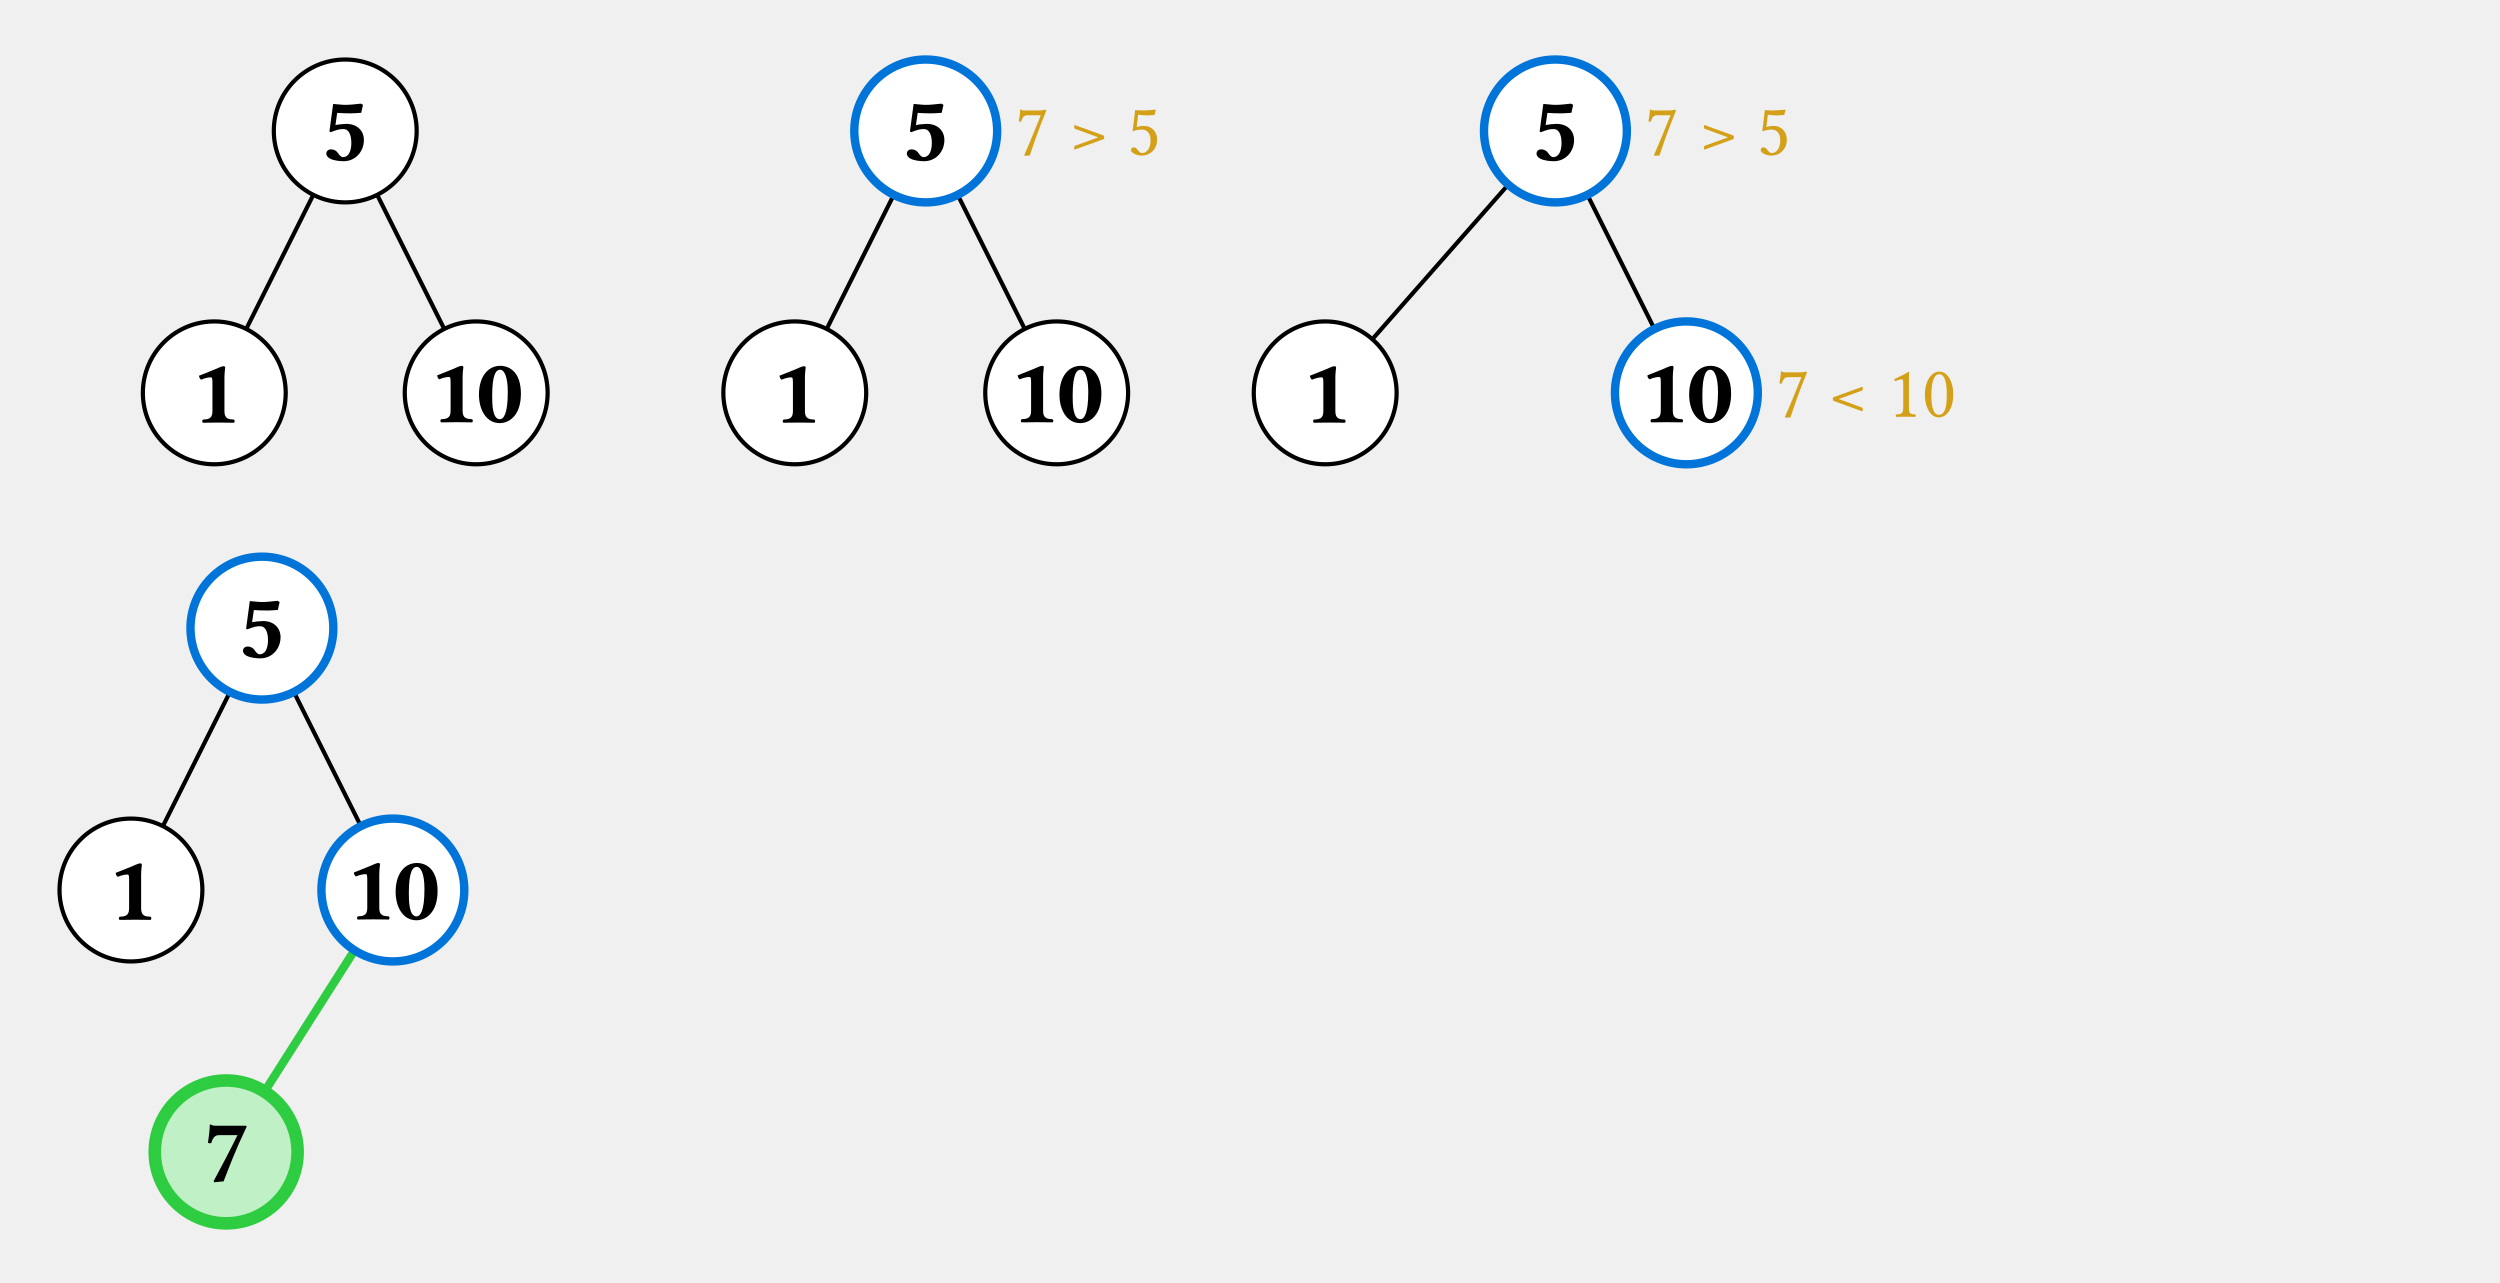
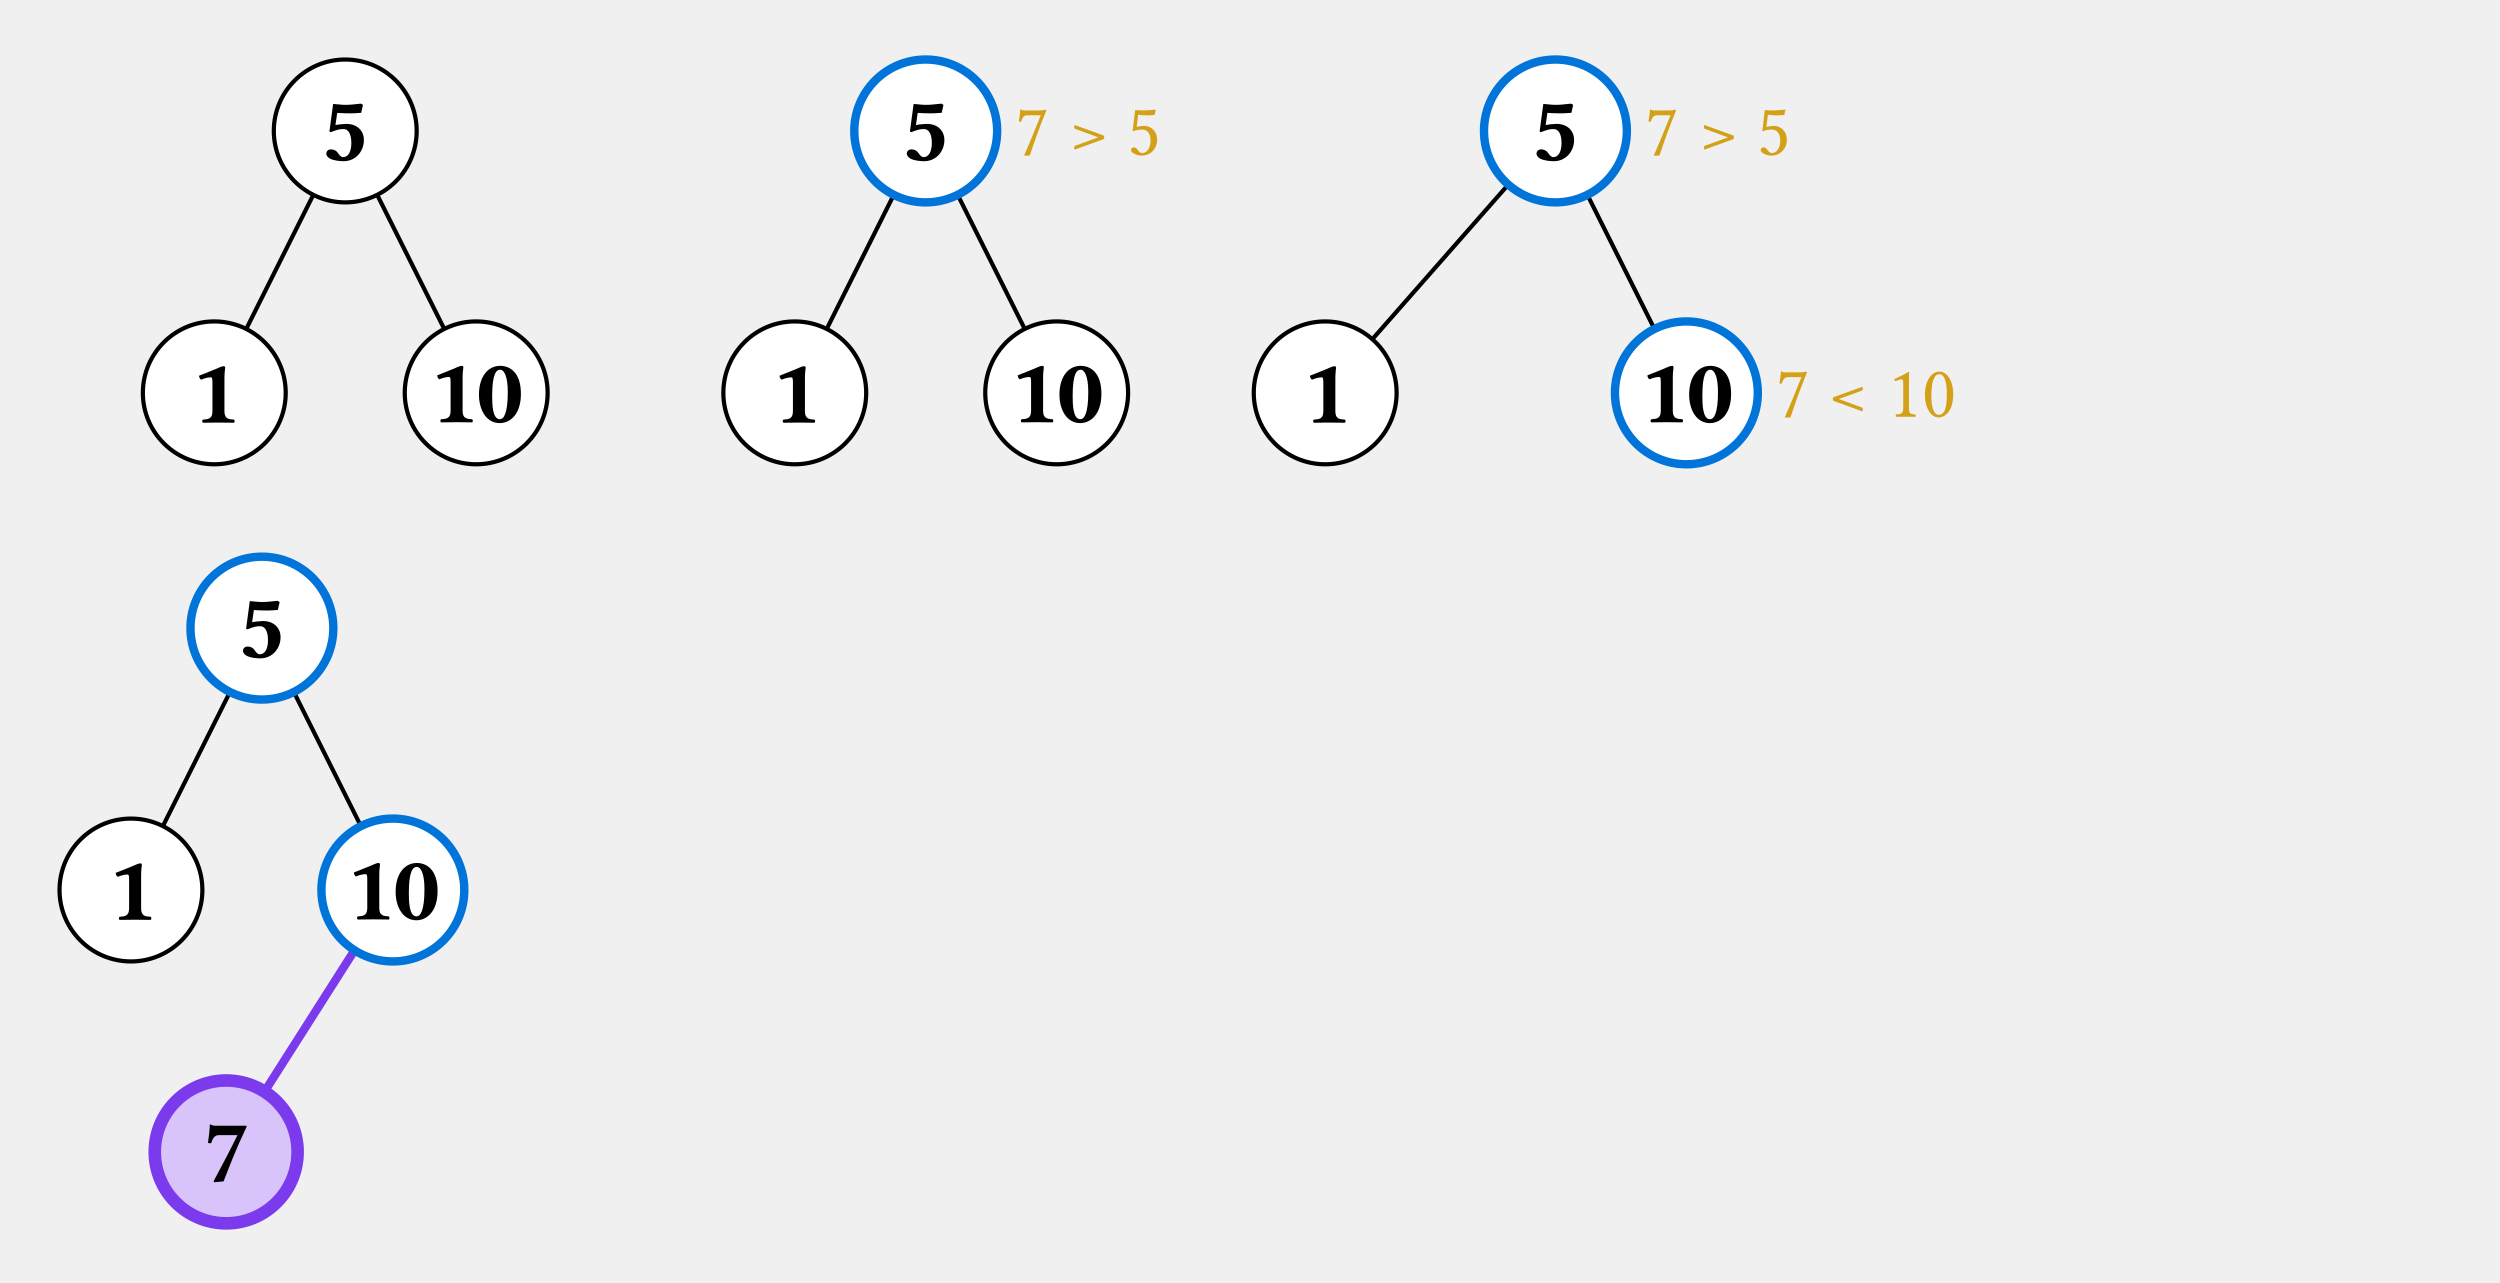
<svg xmlns="http://www.w3.org/2000/svg" xmlns:xlink="http://www.w3.org/1999/xlink" class="typst-doc" viewBox="0 0 595.276 305.465" width="595.276pt" height="305.465pt">
  <g>
    <g class="typst-group">
      <g>
        <g class="typst-group" transform="matrix(1 0 0 1 34.01575 14.17323)">
          <g>
            <g class="typst-group">
              <g>
                <path class="typst-shape" fill="none" stroke="#000000" stroke-width="1" stroke-linecap="butt" stroke-linejoin="miter" stroke-miterlimit="4" transform="matrix(1 0 0 1 22.07864 27.14941)" d="M 0 0m 21.04 0 l -21.04 42.079 " />
                <path class="typst-shape" fill="none" stroke="#000000" stroke-width="1" stroke-linecap="butt" stroke-linejoin="miter" stroke-miterlimit="4" transform="matrix(1 0 0 1 53.25974 27.14941)" d="M 0 0m 0 0 l 21.04 42.079 " />
                <path class="typst-shape" fill="#ffffff" fill-rule="nonzero" stroke="#000000" stroke-width="1" stroke-linecap="butt" stroke-linejoin="miter" stroke-miterlimit="4" transform="matrix(1 0 0 1 31.1811 0)" d="M 0 0m 17.008 0 c -9.385 0 -17.008 7.623 -17.008 17.008 c 0 9.385 7.623 17.008 17.008 17.008 c 9.385 0 17.008 -7.623 17.008 -17.008 c 0 -9.385 -7.623 -17.008 -17.008 -17.008 Z " />
                <path class="typst-shape" fill="none" transform="matrix(1 0 0 1 42.53498 9.802874)" d="M 0 0m 0 0 h 11.308 v 14.41 h -11.308 v -14.41 Z " />
                <g class="typst-group">
                  <g>
                    <g class="typst-group" transform="matrix(1 0 0 1 42.53498 9.802874)">
                      <g>
                        <g class="typst-text" transform="matrix(1 0 0 -1 0 14.19)">
                          <use xlink:href="#gF15EF029438DBE6CD74CC29FAB561C61" x="0" y="0" fill="#000000" fill-rule="nonzero" />
                        </g>
                      </g>
                    </g>
                  </g>
                </g>
                <path class="typst-shape" fill="#ffffff" fill-rule="nonzero" stroke="#000000" stroke-width="1" stroke-linecap="butt" stroke-linejoin="miter" stroke-miterlimit="4" transform="matrix(1 0 0 1 0 62.3622)" d="M 0 0m 17.008 0 c -9.385 0 -17.008 7.623 -17.008 17.008 c 0 9.385 7.623 17.008 17.008 17.008 c 9.385 0 17.008 -7.623 17.008 -17.008 c 0 -9.385 -7.623 -17.008 -17.008 -17.008 Z " />
                <path class="typst-shape" fill="none" transform="matrix(1 0 0 1 11.35387 72.25308)" d="M 0 0h 11.308 v 14.234 h -11.308 v -14.234 Z " />
                <g class="typst-group">
                  <g>
                    <g class="typst-group" transform="matrix(1 0 0 1 11.35387 72.25308)">
                      <g>
                        <g class="typst-text" transform="matrix(1 0 0 -1 0 14.19)">
                          <use xlink:href="#g1CBEB29FCA7C3B058A6EBBB396C32178" x="0" y="0" fill="#000000" fill-rule="nonzero" />
                        </g>
                      </g>
                    </g>
                  </g>
                </g>
                <path class="typst-shape" fill="#ffffff" fill-rule="nonzero" stroke="#000000" stroke-width="1" stroke-linecap="butt" stroke-linejoin="miter" stroke-miterlimit="4" transform="matrix(1 0 0 1 62.3622 62.3622)" d="M 0 0m 17.008 0 c -9.385 0 -17.008 7.623 -17.008 17.008 c 0 9.385 7.623 17.008 17.008 17.008 c 9.385 0 17.008 -7.623 17.008 -17.008 c 0 -9.385 -7.623 -17.008 -17.008 -17.008 Z " />
                <path class="typst-shape" fill="none" transform="matrix(1 0 0 1 68.06208 72.16508)" d="M 0 0h 22.616 v 14.41 h -22.616 v -14.41 Z " />
                <g class="typst-group">
                  <g>
                    <g class="typst-group" transform="matrix(1 0 0 1 68.06208 72.16508)">
                      <g>
                        <g class="typst-text" transform="matrix(1 0 0 -1 0 14.19)">
                          <use xlink:href="#g1CBEB29FCA7C3B058A6EBBB396C32178" x="0" y="0" fill="#000000" fill-rule="nonzero" />
                          <use xlink:href="#g904E0DA51920B5982B585617877B6AE0" x="11.308" y="0" fill="#000000" fill-rule="nonzero" />
                        </g>
                      </g>
                    </g>
                  </g>
                </g>
              </g>
            </g>
          </g>
        </g>
        <g class="typst-group" transform="matrix(1 0 0 1 172.2362 14.17323)">
          <g>
            <g class="typst-group">
              <g>
                <path class="typst-shape" fill="none" stroke="#000000" stroke-width="1" stroke-linecap="butt" stroke-linejoin="miter" stroke-miterlimit="4" transform="matrix(1 0 0 1 22.07864 27.14941)" d="M 0 0m 21.04 0 l -21.04 42.079 " />
                <path class="typst-shape" fill="none" stroke="#000000" stroke-width="1" stroke-linecap="butt" stroke-linejoin="miter" stroke-miterlimit="4" transform="matrix(1 0 0 1 53.25974 27.14941)" d="M 0 0m 0 0 l 21.04 42.079 " />
                <path class="typst-shape" fill="#ffffff" fill-rule="nonzero" stroke="#0074d9" stroke-width="2" stroke-linecap="butt" stroke-linejoin="miter" stroke-miterlimit="4" transform="matrix(1 0 0 1 31.1811 0)" d="M 0 0m 17.008 0 c -9.385 0 -17.008 7.623 -17.008 17.008 c 0 9.385 7.623 17.008 17.008 17.008 c 9.385 0 17.008 -7.623 17.008 -17.008 c 0 -9.385 -7.623 -17.008 -17.008 -17.008 Z " />
                <path class="typst-shape" fill="none" transform="matrix(1 0 0 1 42.53498 9.802874)" d="M 0 0m 0 0 h 11.308 v 14.41 h -11.308 v -14.41 Z " />
                <g class="typst-group">
                  <g>
                    <g class="typst-group" transform="matrix(1 0 0 1 42.53498 9.802874)">
                      <g>
                        <g class="typst-text" transform="matrix(1 0 0 -1 0 14.19)">
                          <use xlink:href="#gF15EF029438DBE6CD74CC29FAB561C61" x="0" y="0" fill="#000000" fill-rule="nonzero" />
                        </g>
                      </g>
                    </g>
                  </g>
                </g>
                <path class="typst-shape" fill="none" transform="matrix(1 0 0 1 69.44882 11.10307)" d="M 0 0m 0 0 h 34.848 v 11.81 h -34.848 v -11.81 Z " />
                <g class="typst-group">
                  <g>
                    <g class="typst-group" transform="matrix(1 0 0 1 69.44882 11.10307)">
                      <g>
                        <g class="typst-text" transform="matrix(1 0 0 -1 0 11.5808)">
                          <use xlink:href="#g60A740E2BAD279BD3EFD34D0F6CE6BB8" x="0" y="0" fill="#d4a017" fill-rule="nonzero" />
                          <use xlink:href="#g7EFC4C6B1612157CCA1C1D8744671726" x="12.584" y="0" fill="#d4a017" fill-rule="nonzero" />
                          <use xlink:href="#g515389AFF84761005F68EB2666C28C8F" x="26.664" y="0" fill="#d4a017" fill-rule="nonzero" />
                        </g>
                      </g>
                    </g>
                  </g>
                </g>
                <path class="typst-shape" fill="#ffffff" fill-rule="nonzero" stroke="#000000" stroke-width="1" stroke-linecap="butt" stroke-linejoin="miter" stroke-miterlimit="4" transform="matrix(1 0 0 1 0 62.3622)" d="M 0 0m 17.008 0 c -9.385 0 -17.008 7.623 -17.008 17.008 c 0 9.385 7.623 17.008 17.008 17.008 c 9.385 0 17.008 -7.623 17.008 -17.008 c 0 -9.385 -7.623 -17.008 -17.008 -17.008 Z " />
                <path class="typst-shape" fill="none" transform="matrix(1 0 0 1 11.35387 72.25308)" d="M 0 0h 11.308 v 14.234 h -11.308 v -14.234 Z " />
                <g class="typst-group">
                  <g>
                    <g class="typst-group" transform="matrix(1 0 0 1 11.35387 72.25308)">
                      <g>
                        <g class="typst-text" transform="matrix(1 0 0 -1 0 14.19)">
                          <use xlink:href="#g1CBEB29FCA7C3B058A6EBBB396C32178" x="0" y="0" fill="#000000" fill-rule="nonzero" />
                        </g>
                      </g>
                    </g>
                  </g>
                </g>
                <path class="typst-shape" fill="#ffffff" fill-rule="nonzero" stroke="#000000" stroke-width="1" stroke-linecap="butt" stroke-linejoin="miter" stroke-miterlimit="4" transform="matrix(1 0 0 1 62.3622 62.3622)" d="M 0 0m 17.008 0 c -9.385 0 -17.008 7.623 -17.008 17.008 c 0 9.385 7.623 17.008 17.008 17.008 c 9.385 0 17.008 -7.623 17.008 -17.008 c 0 -9.385 -7.623 -17.008 -17.008 -17.008 Z " />
                <path class="typst-shape" fill="none" transform="matrix(1 0 0 1 68.06208 72.16508)" d="M 0 0h 22.616 v 14.41 h -22.616 v -14.41 Z " />
                <g class="typst-group">
                  <g>
                    <g class="typst-group" transform="matrix(1 0 0 1 68.06208 72.16508)">
                      <g>
                        <g class="typst-text" transform="matrix(1 0 0 -1 0 14.19)">
                          <use xlink:href="#g1CBEB29FCA7C3B058A6EBBB396C32178" x="0" y="0" fill="#000000" fill-rule="nonzero" />
                          <use xlink:href="#g904E0DA51920B5982B585617877B6AE0" x="11.308" y="0" fill="#000000" fill-rule="nonzero" />
                        </g>
                      </g>
                    </g>
                  </g>
                </g>
              </g>
            </g>
          </g>
        </g>
        <g class="typst-group" transform="matrix(1 0 0 1 298.533 14.17323)">
          <g>
            <g class="typst-group">
              <g>
                <path class="typst-shape" fill="none" stroke="#000000" stroke-width="1" stroke-linecap="butt" stroke-linejoin="miter" stroke-miterlimit="4" transform="matrix(1 0 0 1 24.49417 25.52367)" d="M 0 0m 39.85 0 l -39.85 45.331 " />
                <path class="typst-shape" fill="none" stroke="#000000" stroke-width="1" stroke-linecap="butt" stroke-linejoin="miter" stroke-miterlimit="4" transform="matrix(1 0 0 1 76.90173 27.14941)" d="M 0 0m 0 0 l 21.04 42.079 " />
                <path class="typst-shape" fill="#ffffff" fill-rule="nonzero" stroke="#0074d9" stroke-width="2" stroke-linecap="butt" stroke-linejoin="miter" stroke-miterlimit="4" transform="matrix(1 0 0 1 54.82309 0)" d="M 0 0m 17.008 0 c -9.385 0 -17.008 7.623 -17.008 17.008 c 0 9.385 7.623 17.008 17.008 17.008 c 9.385 0 17.008 -7.623 17.008 -17.008 c 0 -9.385 -7.623 -17.008 -17.008 -17.008 Z " />
                <path class="typst-shape" fill="none" transform="matrix(1 0 0 1 66.17696 9.802874)" d="M 0 0m 0 0 h 11.308 v 14.41 h -11.308 v -14.41 Z " />
                <g class="typst-group">
                  <g>
                    <g class="typst-group" transform="matrix(1 0 0 1 66.17696 9.802874)">
                      <g>
                        <g class="typst-text" transform="matrix(1 0 0 -1 0 14.19)">
                          <use xlink:href="#gF15EF029438DBE6CD74CC29FAB561C61" x="0" y="0" fill="#000000" fill-rule="nonzero" />
                        </g>
                      </g>
                    </g>
                  </g>
                </g>
                <path class="typst-shape" fill="none" transform="matrix(1 0 0 1 93.0908 11.10307)" d="M 0 0m 0 0 h 34.848 v 11.81 h -34.848 v -11.81 Z " />
                <g class="typst-group">
                  <g>
                    <g class="typst-group" transform="matrix(1 0 0 1 93.0908 11.10307)">
                      <g>
                        <g class="typst-text" transform="matrix(1 0 0 -1 0 11.5808)">
                          <use xlink:href="#g60A740E2BAD279BD3EFD34D0F6CE6BB8" x="0" y="0" fill="#d4a017" fill-rule="nonzero" />
                          <use xlink:href="#g7EFC4C6B1612157CCA1C1D8744671726" x="12.584" y="0" fill="#d4a017" fill-rule="nonzero" />
                          <use xlink:href="#g515389AFF84761005F68EB2666C28C8F" x="26.664" y="0" fill="#d4a017" fill-rule="nonzero" />
                        </g>
                      </g>
                    </g>
                  </g>
                </g>
                <path class="typst-shape" fill="#ffffff" fill-rule="nonzero" stroke="#000000" stroke-width="1" stroke-linecap="butt" stroke-linejoin="miter" stroke-miterlimit="4" transform="matrix(1 0 0 1 0 62.3622)" d="M 0 0m 17.008 0 c -9.385 0 -17.008 7.623 -17.008 17.008 c 0 9.385 7.623 17.008 17.008 17.008 c 9.385 0 17.008 -7.623 17.008 -17.008 c 0 -9.385 -7.623 -17.008 -17.008 -17.008 Z " />
                <path class="typst-shape" fill="none" transform="matrix(1 0 0 1 11.35387 72.25308)" d="M 0 0h 11.308 v 14.234 h -11.308 v -14.234 Z " />
                <g class="typst-group">
                  <g>
                    <g class="typst-group" transform="matrix(1 0 0 1 11.35387 72.25308)">
                      <g>
                        <g class="typst-text" transform="matrix(1 0 0 -1 0 14.19)">
                          <use xlink:href="#g1CBEB29FCA7C3B058A6EBBB396C32178" x="0" y="0" fill="#000000" fill-rule="nonzero" />
                        </g>
                      </g>
                    </g>
                  </g>
                </g>
                <path class="typst-shape" fill="#ffffff" fill-rule="nonzero" stroke="#0074d9" stroke-width="2" stroke-linecap="butt" stroke-linejoin="miter" stroke-miterlimit="4" transform="matrix(1 0 0 1 86.00419 62.3622)" d="M 0 0m 17.008 0 c -9.385 0 -17.008 7.623 -17.008 17.008 c 0 9.385 7.623 17.008 17.008 17.008 c 9.385 0 17.008 -7.623 17.008 -17.008 c 0 -9.385 -7.623 -17.008 -17.008 -17.008 Z " />
                <path class="typst-shape" fill="none" transform="matrix(1 0 0 1 91.70406 72.16508)" d="M 0 0h 22.616 v 14.41 h -22.616 v -14.41 Z " />
                <g class="typst-group">
                  <g>
                    <g class="typst-group" transform="matrix(1 0 0 1 91.70406 72.16508)">
                      <g>
                        <g class="typst-text" transform="matrix(1 0 0 -1 0 14.19)">
                          <use xlink:href="#g1CBEB29FCA7C3B058A6EBBB396C32178" x="0" y="0" fill="#000000" fill-rule="nonzero" />
                          <use xlink:href="#g904E0DA51920B5982B585617877B6AE0" x="11.308" y="0" fill="#000000" fill-rule="nonzero" />
                        </g>
                      </g>
                    </g>
                  </g>
                </g>
                <path class="typst-shape" fill="none" transform="matrix(1 0 0 1 124.2719 73.46528)" d="M 0 0m 0 0 h 43.032 v 11.81 h -43.032 v -11.81 Z " />
                <g class="typst-group">
                  <g>
                    <g class="typst-group" transform="matrix(1 0 0 1 124.2719 73.46528)">
                      <g>
                        <g class="typst-text" transform="matrix(1 0 0 -1 0 11.5808)">
                          <use xlink:href="#g60A740E2BAD279BD3EFD34D0F6CE6BB8" x="0" y="0" fill="#d4a017" fill-rule="nonzero" />
                          <use xlink:href="#g37636EEEC44C401611D593EF07FE844A" x="12.584" y="0" fill="#d4a017" fill-rule="nonzero" />
                          <use xlink:href="#g762A409D7BB417A9C9A0415B7F904768" x="26.664" y="0" fill="#d4a017" fill-rule="nonzero" />
                          <use xlink:href="#gE4FFA5178978485EC63F4FD8FE2398D5" x="34.848" y="0" fill="#d4a017" fill-rule="nonzero" />
                        </g>
                      </g>
                    </g>
                  </g>
                </g>
              </g>
            </g>
          </g>
        </g>
        <g class="typst-group">
          <g>
            <g class="typst-group" transform="matrix(1 0 0 1 14.17323 132.5512)">
              <g>
                <g class="typst-group">
                  <g>
-                     <path class="typst-shape" fill="none" stroke="#2ecc40" stroke-width="2" stroke-linecap="butt" stroke-linejoin="miter" stroke-miterlimit="4" transform="matrix(1 0 0 1 45.77245 88.936)" d="M 0 0m 27.51 -0 l -27.51 43.23 " />
+                     <path class="typst-shape" fill="none" stroke="#7c3aed" stroke-width="2" stroke-linecap="butt" stroke-linejoin="miter" stroke-miterlimit="4" transform="matrix(1 0 0 1 45.77245 88.936)" d="M 0 0m 27.51 -0 l -27.51 43.23 " />
                    <path class="typst-shape" fill="none" stroke="#000000" stroke-width="1" stroke-linecap="butt" stroke-linejoin="miter" stroke-miterlimit="4" transform="matrix(1 0 0 1 22.07864 27.14941)" d="M 0 0m 21.04 -0 l -21.04 42.079 " />
                    <path class="typst-shape" fill="none" stroke="#000000" stroke-width="1" stroke-linecap="butt" stroke-linejoin="miter" stroke-miterlimit="4" transform="matrix(1 0 0 1 53.25974 27.14941)" d="M 0 0m 0 -0 l 21.04 42.079 " />
                    <path class="typst-shape" fill="#ffffff" fill-rule="nonzero" stroke="#0074d9" stroke-width="2" stroke-linecap="butt" stroke-linejoin="miter" stroke-miterlimit="4" transform="matrix(1 0 0 1 31.1811 0)" d="M 0 0m 17.008 -0 c -9.385 0 -17.008 7.623 -17.008 17.008 c 0 9.385 7.623 17.008 17.008 17.008 c 9.385 0 17.008 -7.623 17.008 -17.008 c 0 -9.385 -7.623 -17.008 -17.008 -17.008 Z " />
                    <path class="typst-shape" fill="none" transform="matrix(1 0 0 1 42.53498 9.802874)" d="M 0 0m 0 -0 h 11.308 v 14.41 h -11.308 v -14.41 Z " />
                    <g class="typst-group">
                      <g>
                        <g class="typst-group" transform="matrix(1 0 0 1 42.53498 9.802874)">
                          <g>
                            <g class="typst-text" transform="matrix(1 0 0 -1 0 14.19)">
                              <use xlink:href="#gF15EF029438DBE6CD74CC29FAB561C61" x="0" y="0" fill="#000000" fill-rule="nonzero" />
                            </g>
                          </g>
                        </g>
                      </g>
                    </g>
                    <path class="typst-shape" fill="#ffffff" fill-rule="nonzero" stroke="#000000" stroke-width="1" stroke-linecap="butt" stroke-linejoin="miter" stroke-miterlimit="4" transform="matrix(1 0 0 1 0 62.3622)" d="M 0 0m 17.008 -0 c -9.385 0 -17.008 7.623 -17.008 17.008 c 0 9.385 7.623 17.008 17.008 17.008 c 9.385 0 17.008 -7.623 17.008 -17.008 c 0 -9.385 -7.623 -17.008 -17.008 -17.008 Z " />
                    <path class="typst-shape" fill="none" transform="matrix(1 0 0 1 11.35387 72.25308)" d="M 0 0m 0 -0 h 11.308 v 14.234 h -11.308 v -14.234 Z " />
                    <g class="typst-group">
                      <g>
                        <g class="typst-group" transform="matrix(1 0 0 1 11.35387 72.25308)">
                          <g>
                            <g class="typst-text" transform="matrix(1 0 0 -1 0 14.19)">
                              <use xlink:href="#g1CBEB29FCA7C3B058A6EBBB396C32178" x="0" y="0" fill="#000000" fill-rule="nonzero" />
                            </g>
                          </g>
                        </g>
                      </g>
                    </g>
                    <path class="typst-shape" fill="#ffffff" fill-rule="nonzero" stroke="#0074d9" stroke-width="2" stroke-linecap="butt" stroke-linejoin="miter" stroke-miterlimit="4" transform="matrix(1 0 0 1 62.3622 62.3622)" d="M 0 0m 17.008 -0 c -9.385 0 -17.008 7.623 -17.008 17.008 c 0 9.385 7.623 17.008 17.008 17.008 c 9.385 0 17.008 -7.623 17.008 -17.008 c 0 -9.385 -7.623 -17.008 -17.008 -17.008 Z " />
                    <path class="typst-shape" fill="none" transform="matrix(1 0 0 1 68.06208 72.16508)" d="M 0 0m 0 -0 h 22.616 v 14.41 h -22.616 v -14.41 Z " />
                    <g class="typst-group">
                      <g>
                        <g class="typst-group" transform="matrix(1 0 0 1 68.06208 72.16508)">
                          <g>
                            <g class="typst-text" transform="matrix(1 0 0 -1 0 14.19)">
                              <use xlink:href="#g1CBEB29FCA7C3B058A6EBBB396C32178" x="0" y="0" fill="#000000" fill-rule="nonzero" />
                              <use xlink:href="#g904E0DA51920B5982B585617877B6AE0" x="11.308" y="0" fill="#000000" fill-rule="nonzero" />
                            </g>
                          </g>
                        </g>
                      </g>
                    </g>
-                     <path class="typst-shape" fill="#c0f0c6" fill-rule="nonzero" stroke="#2ecc40" stroke-width="3" stroke-linecap="butt" stroke-linejoin="miter" stroke-miterlimit="4" transform="matrix(1 0 0 1 22.67717 124.7244)" d="M 0 0m 17.008 0 c -9.385 0 -17.008 7.623 -17.008 17.008 c 0 9.385 7.623 17.008 17.008 17.008 c 9.385 0 17.008 -7.623 17.008 -17.008 c 0 -9.385 -7.623 -17.008 -17.008 -17.008 Z " />
+                     <path class="typst-shape" fill="#d8c4fa" fill-rule="nonzero" stroke="#7c3aed" stroke-width="3" stroke-linecap="butt" stroke-linejoin="miter" stroke-miterlimit="4" transform="matrix(1 0 0 1 22.67717 124.7244)" d="M 0 0m 17.008 0 c -9.385 0 -17.008 7.623 -17.008 17.008 c 0 9.385 7.623 17.008 17.008 17.008 c 9.385 0 17.008 -7.623 17.008 -17.008 c 0 -9.385 -7.623 -17.008 -17.008 -17.008 Z " />
                    <path class="typst-shape" fill="none" transform="matrix(1 0 0 1 34.03104 134.5053)" d="M 0 0h 11.308 v 14.454 h -11.308 v -14.454 Z " />
                    <g class="typst-group">
                      <g>
                        <g class="typst-group" transform="matrix(1 0 0 1 34.03104 134.5053)">
                          <g>
                            <g class="typst-text" transform="matrix(1 0 0 -1 0 14.19)">
                              <use xlink:href="#g2096533D0917300CB040EF9ABCABF1FE" x="0" y="0" fill="#000000" fill-rule="nonzero" />
                            </g>
                          </g>
                        </g>
                      </g>
                    </g>
                  </g>
                </g>
              </g>
            </g>
          </g>
        </g>
      </g>
    </g>
  </g>
  <defs id="glyph">
    <symbol id="gF15EF029438DBE6CD74CC29FAB561C61" overflow="visible">
      <path d="M 0 0m 7.106 4.136 c 0 -2.156 -0.77 -3.388 -1.98 -3.388 c -0.44 0 -0.858 0.44 -1.21 0.99 c -0.286 0.44 -0.836 0.858 -1.65 0.858 c -0.792 0 -1.122 -0.55 -1.122 -1.034 c 0 -0.374 0.33 -0.88 0.88 -1.166 c 0.858 -0.44 2.178 -0.616 3.234 -0.616 c 2.926 0 4.84 2.398 4.84 5.038 c 0 2.2 -1.584 3.85 -4.18 3.85 c -0.682 0 -2.068 -0.154 -2.596 -0.286 l 0.418 2.904 c 0.704 -0.066 2.266 -0.11 3.19 -0.11 c 0.792 0 1.188 0.044 2.53 0.132 l 0.418 1.892 l -0.506 0.286 c -1.606 -0.154 -2.42 -0.286 -3.74 -0.286 c -0.902 0 -1.606 0.132 -2.86 0.22 l -0.88 -6.556 l 0.286 -0.176 c 1.606 0.594 2.002 0.748 3.102 0.748 c 1.034 0 1.826 -1.1 1.826 -3.3 Z " />
    </symbol>
    <symbol id="g1CBEB29FCA7C3B058A6EBBB396C32178" overflow="visible">
      <path d="M 0 0m 8.074 2.684 v 7.942 c 0 1.166 0.176 2.42 0.176 2.42 c 0 0.286 -0.176 0.374 -0.374 0.374 c -0.22 0 -0.594 -0.088 -1.1 -0.33 c -1.342 -0.616 -2.838 -1.144 -4.752 -1.936 c 0.022 -0.374 0.176 -0.726 0.484 -0.946 c 1.188 0.506 1.98 0.55 2.288 0.55 c 0.286 0 0.418 -0.088 0.418 -1.188 v -6.886 c 0 -1.826 -1.056 -1.914 -2.266 -1.98 c -0.22 -0.132 -0.22 -0.616 0 -0.748 c 1.804 0.022 2.838 0.044 3.718 0.044 c 0.88 0 1.87 -0.022 3.674 -0.044 c 0.22 0.132 0.22 0.616 0 0.748 c -1.21 0.066 -2.266 0.154 -2.266 1.98 Z " />
    </symbol>
    <symbol id="g904E0DA51920B5982B585617877B6AE0" overflow="visible">
      <path d="M 0 0m 5.61 -0.22 c 2.178 0 5.038 1.738 5.038 6.974 c 0 5.192 -2.706 6.666 -4.928 6.666 c -2.838 0 -5.06 -2.464 -5.06 -6.864 c 0 -3.608 1.738 -6.776 4.95 -6.776 Z m 0.11 12.716 c 0.858 0 1.804 -1.408 1.804 -5.302 c 0 -5.28 -1.012 -6.49 -1.892 -6.49 c -1.804 0 -1.826 3.74 -1.826 5.61 c 0 5.346 1.034 6.182 1.914 6.182 Z " />
    </symbol>
    <symbol id="g60A740E2BAD279BD3EFD34D0F6CE6BB8" overflow="visible">
      <path d="M 0 0m 2.992 9.416 h 3.15 c -1.373 -3.414 -2.763 -6.846 -3.96 -9.522 l 0.141 -0.123 l 1.197 0.053 c 1.003 2.992 1.971 5.914 3.942 10.718 l -0.282 0.211 c -0.299 -0.088 -0.686 -0.194 -1.355 -0.194 h -3.626 c -0.598 0 -0.563 0.176 -0.88 0.246 c -0.053 0 -0.07 0 -0.07 -0.053 c -0.018 -0.845 -0.211 -1.901 -0.352 -2.816 c 0.194 -0.053 0.37 -0.07 0.563 -0.053 c 0.387 1.408 0.968 1.531 1.531 1.531 Z " />
    </symbol>
    <symbol id="g7EFC4C6B1612157CCA1C1D8744671726" overflow="visible">
      <path d="M 0 0m 7.251 4.154 l -5.579 -2.024 c -0.229 -0.246 -0.246 -0.774 0 -0.88 l 6.864 2.482 c 0.158 0.299 0.158 0.581 0 0.845 l -6.864 2.499 c -0.246 -0.106 -0.229 -0.634 0 -0.88 Z " />
    </symbol>
    <symbol id="g515389AFF84761005F68EB2666C28C8F" overflow="visible">
      <path d="M 0 0m 5.614 3.326 c 0 -1.672 -0.88 -2.904 -1.936 -2.904 c -0.669 0 -0.898 0.44 -1.162 0.792 c -0.229 0.299 -0.528 0.563 -0.898 0.563 c -0.334 0 -0.669 -0.299 -0.669 -0.651 c 0 -0.722 1.496 -1.32 2.499 -1.32 c 2.182 0 3.731 1.619 3.731 3.837 c 0 1.707 -1.179 3.238 -3.15 3.238 c -0.757 0 -1.408 -0.158 -1.725 -0.282 l 0.352 2.939 c 0.651 -0.07 1.214 -0.158 2.059 -0.158 c 0.528 0 1.126 0.035 1.848 0.106 l 0.282 1.197 l -0.123 0.07 c -1.003 -0.106 -1.954 -0.194 -2.886 -0.194 c -0.651 0 -1.285 0.035 -1.901 0.088 l -0.598 -5.069 c 0.933 0.352 1.602 0.422 2.235 0.422 c 1.144 0 2.042 -0.757 2.042 -2.675 Z " />
    </symbol>
    <symbol id="g37636EEEC44C401611D593EF07FE844A" overflow="visible">
      <path d="M 0 0m 2.429 4.206 l 5.579 2.024 c 0.229 0.246 0.246 0.774 0 0.88 l -6.864 -2.482 c -0.158 -0.299 -0.158 -0.581 0 -0.845 l 6.864 -2.499 c 0.246 0.106 0.229 0.634 0 0.88 Z " />
    </symbol>
    <symbol id="g762A409D7BB417A9C9A0415B7F904768" overflow="visible">
      <path d="M 0 0m 5.069 2.147 v 6.107 c 0 1.056 0.018 2.13 0.053 2.358 c 0 0.088 -0.035 0.088 -0.106 0.088 c -0.968 -0.598 -1.901 -1.038 -3.45 -1.76 c 0.035 -0.194 0.106 -0.37 0.264 -0.475 c 0.81 0.334 1.197 0.44 1.531 0.44 c 0.299 0 0.352 -0.422 0.352 -1.021 v -5.738 c 0 -1.461 -0.475 -1.549 -1.707 -1.602 c -0.106 -0.106 -0.106 -0.475 0 -0.581 c 0.862 0.018 1.496 0.035 2.446 0.035 c 0.845 0 1.267 -0.018 2.147 -0.035 c 0.106 0.106 0.106 0.475 0 0.581 c -1.232 0.053 -1.531 0.141 -1.531 1.602 Z " />
    </symbol>
    <symbol id="gE4FFA5178978485EC63F4FD8FE2398D5" overflow="visible">
      <path d="M 0 0m 4.013 -0.176 c 1.355 0 3.414 1.373 3.414 5.509 c 0 1.742 -0.422 3.238 -1.197 4.259 c -0.458 0.616 -1.197 1.144 -2.147 1.144 c -1.742 0 -3.397 -2.077 -3.397 -5.562 c 0 -1.883 0.581 -3.643 1.549 -4.611 c 0.493 -0.493 1.091 -0.739 1.778 -0.739 Z m 0.07 10.296 c 0.299 0 0.581 -0.106 0.792 -0.299 c 0.546 -0.458 1.021 -1.795 1.021 -4.154 c 0 -1.619 -0.053 -2.728 -0.299 -3.626 c -0.387 -1.443 -1.25 -1.602 -1.566 -1.602 c -1.637 0 -1.813 3.01 -1.813 4.541 c 0 4.33 1.074 5.139 1.866 5.139 Z " />
    </symbol>
    <symbol id="g2096533D0917300CB040EF9ABCABF1FE" overflow="visible">
      <path d="M 0 0m 4.048 10.956 h 4.29 c -1.452 -2.992 -3.96 -7.788 -5.676 -10.956 l 0.132 -0.264 l 2.244 0.22 c 1.474 3.762 2.662 7.062 5.5 13.046 l -0.132 0.198 h -7.37 c -0.748 0 -0.792 0.22 -1.188 0.308 c -0.066 0 -0.088 0 -0.088 -0.066 c -0.022 -1.056 -0.264 -3.19 -0.44 -4.334 c 0.286 -0.088 0.506 -0.11 0.77 -0.066 c 0.484 1.76 1.232 1.914 1.958 1.914 Z " />
    </symbol>
  </defs>
</svg>
